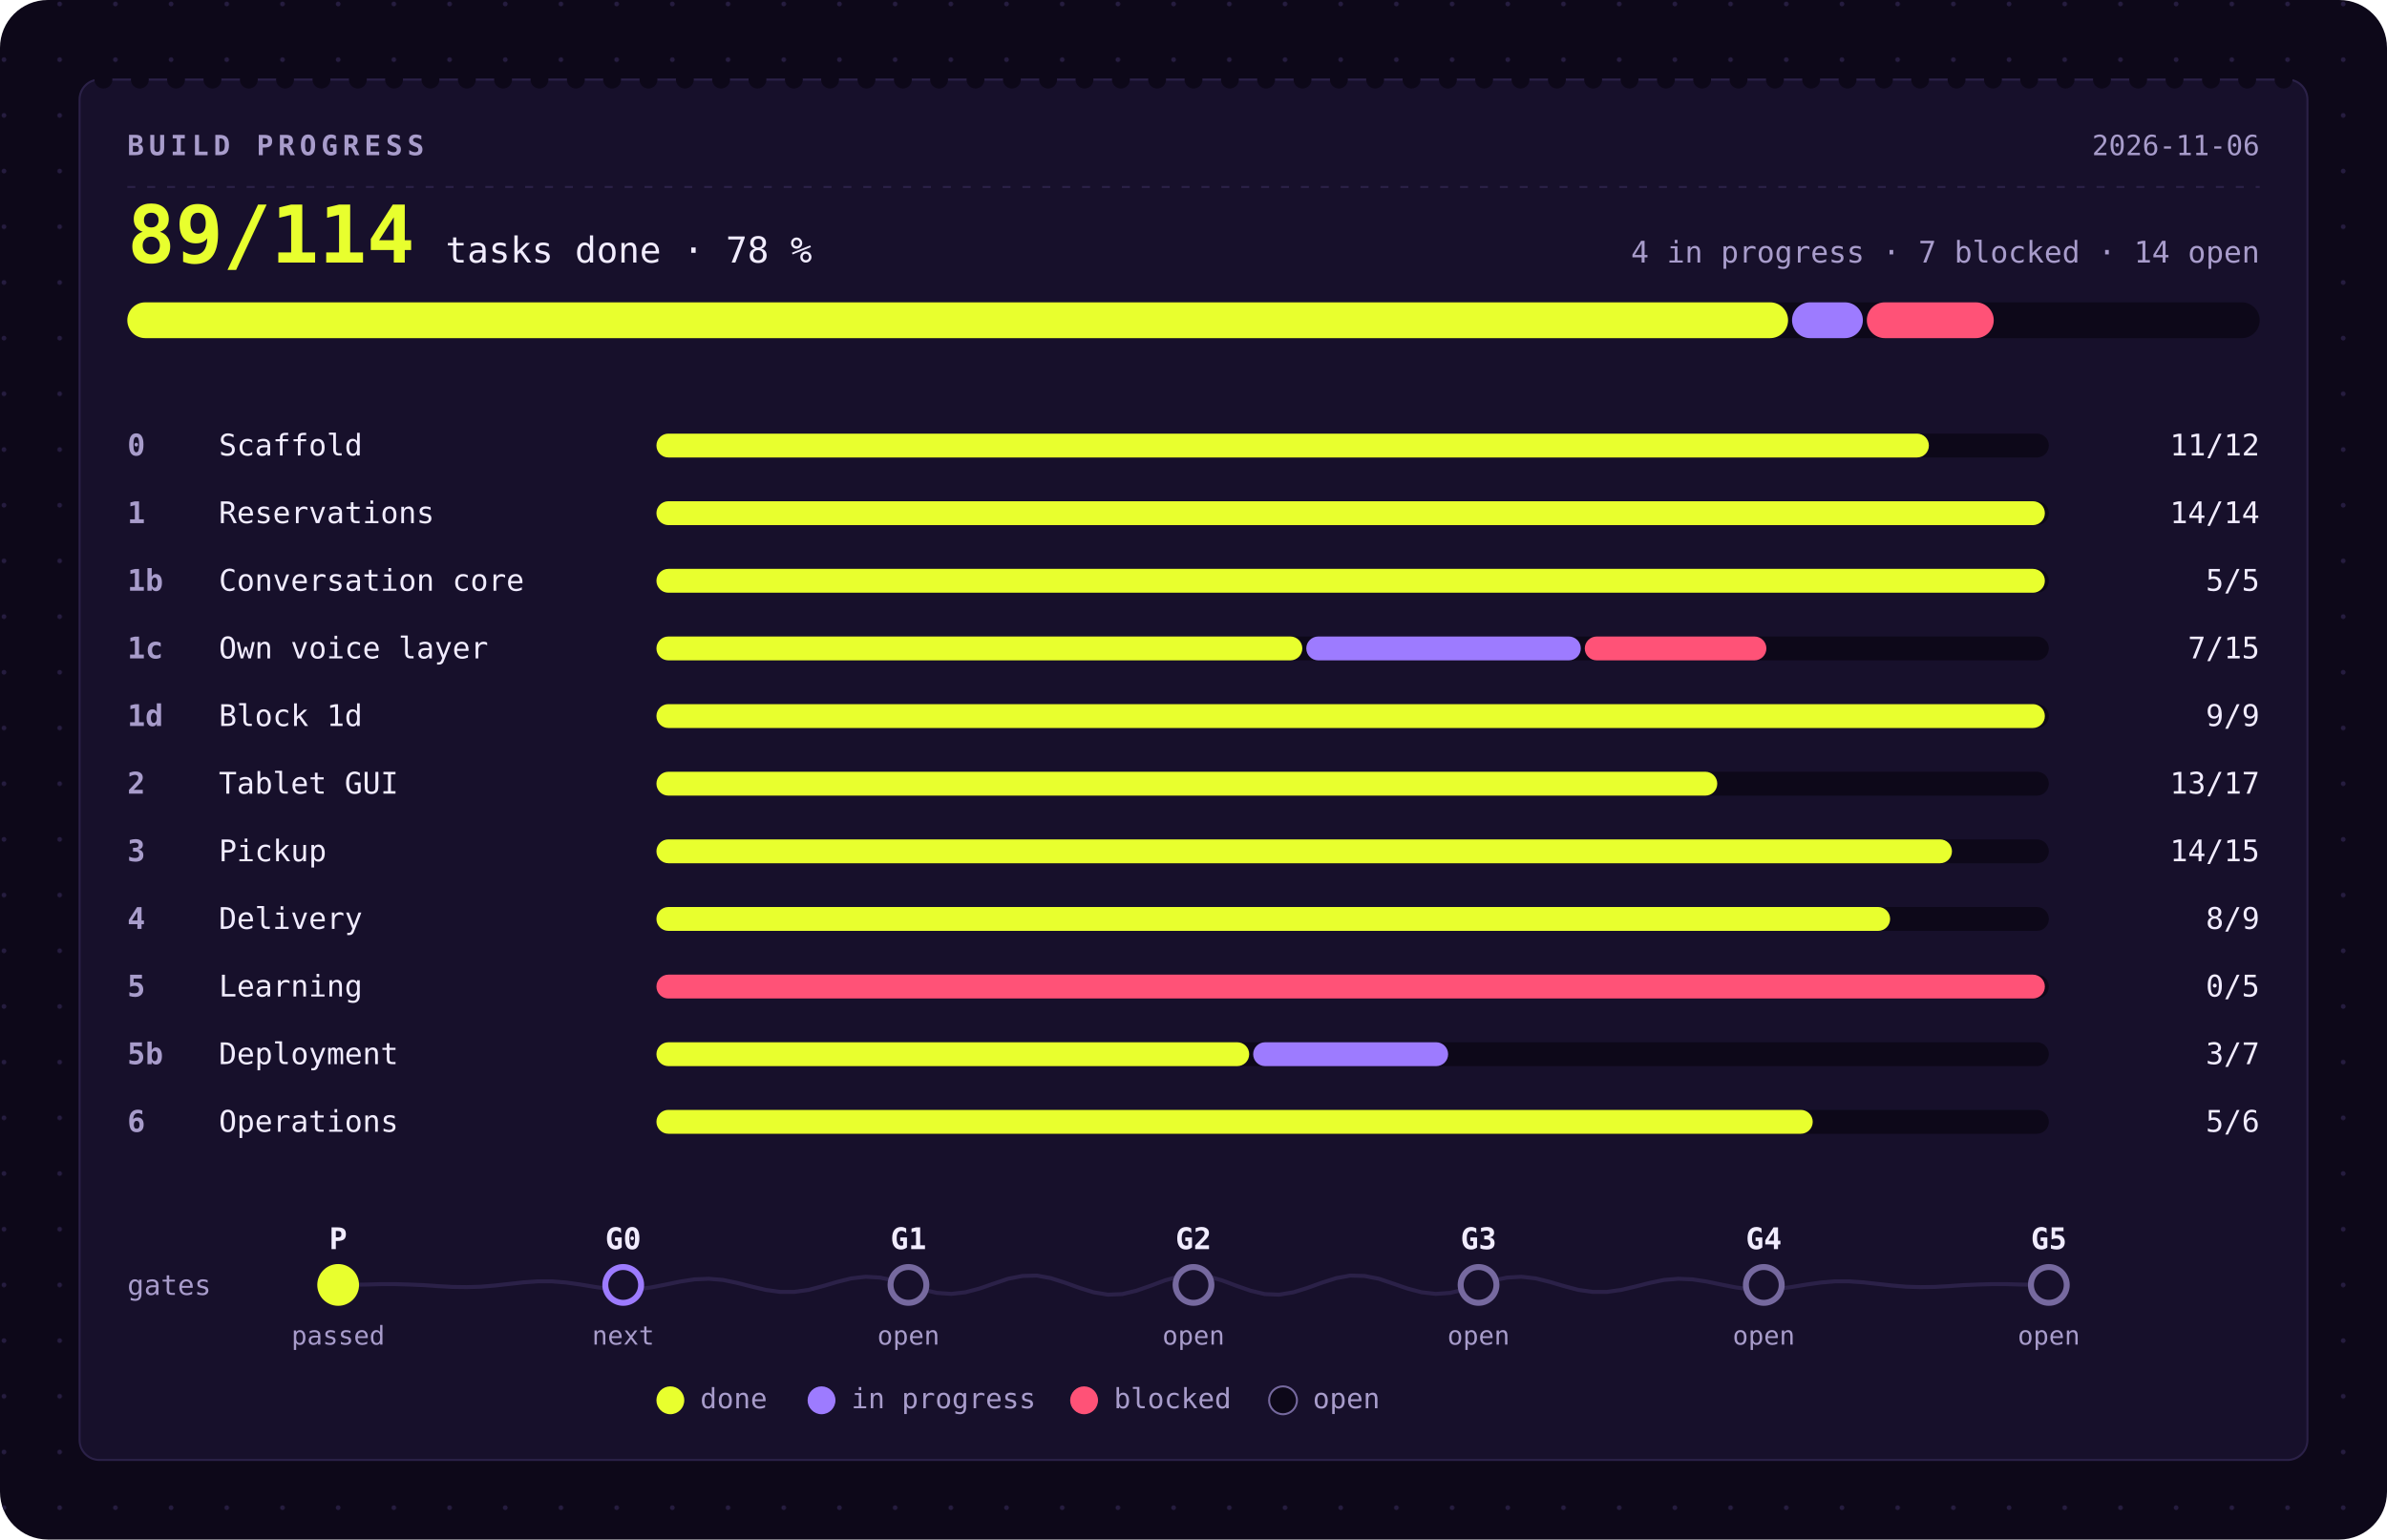
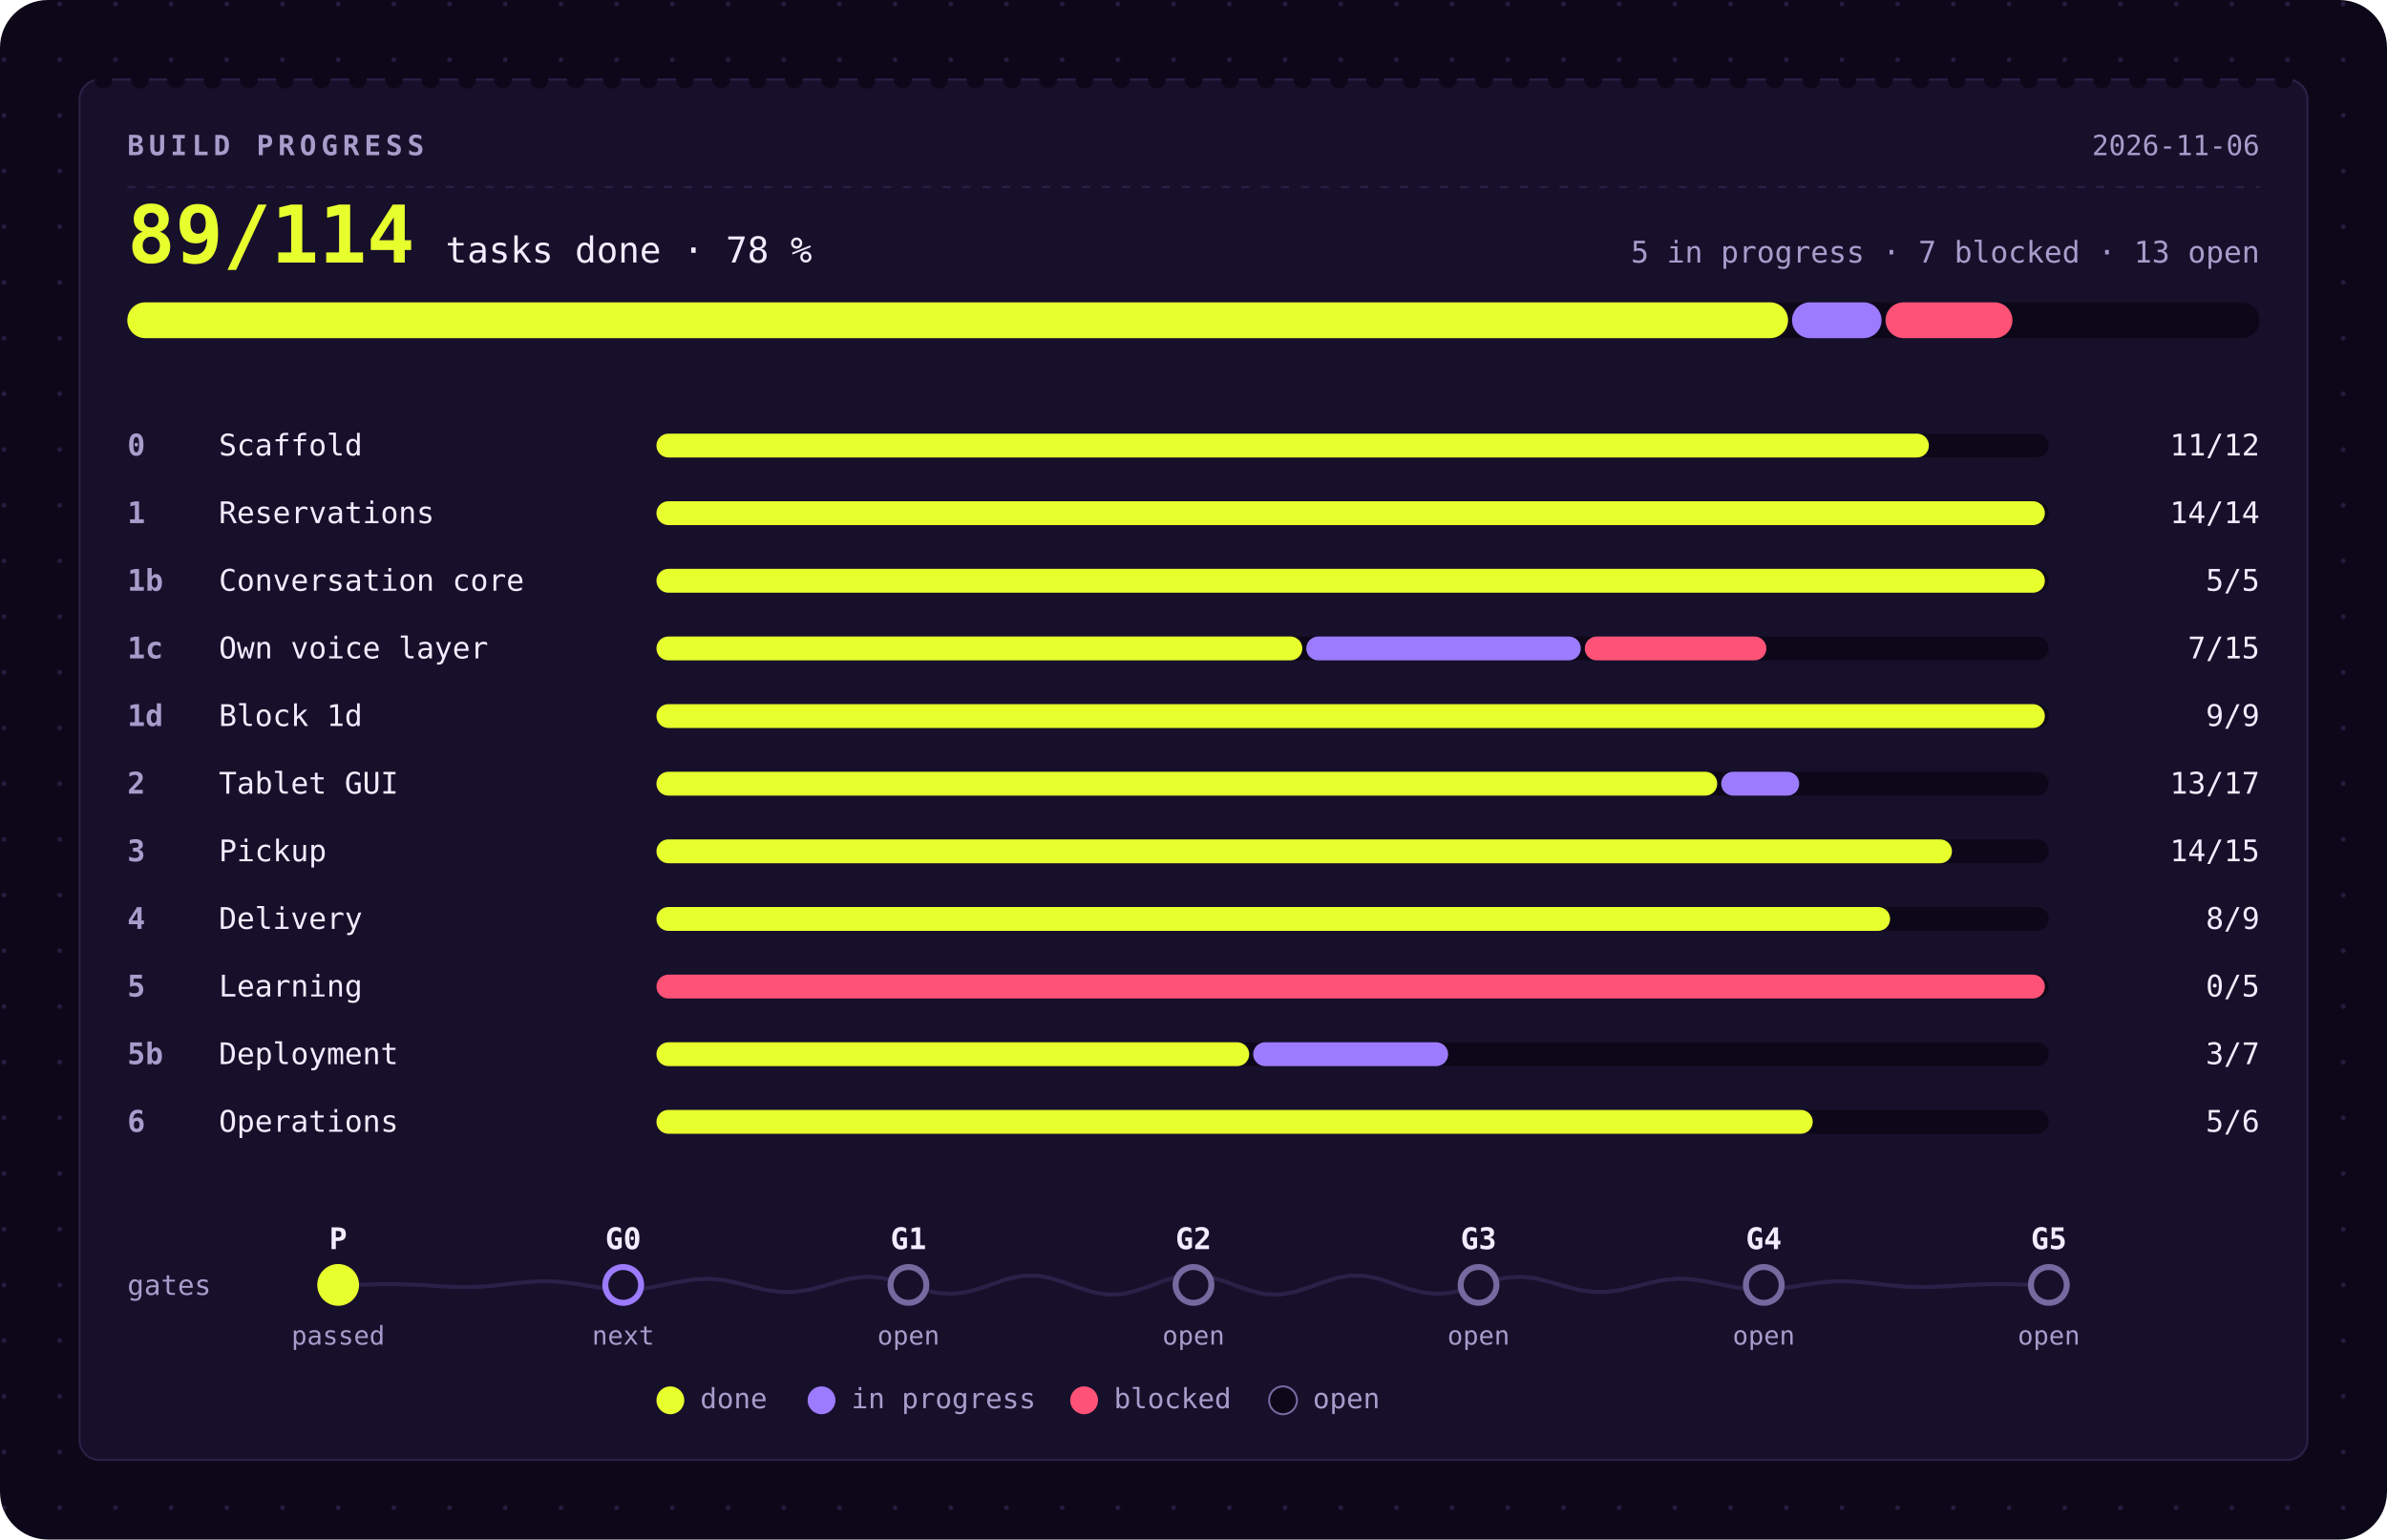
<svg xmlns="http://www.w3.org/2000/svg" width="1200" height="774" viewBox="0 0 1200 774" role="img" aria-labelledby="t d">
  <style>text{font-family:ui-monospace, 'JetBrains Mono', 'SF Mono', Menlo, Consolas, 'DejaVu Sans Mono', monospace}</style>
  <defs>
    <filter id="glow" filterUnits="userSpaceOnUse" x="0" y="0" width="1200" height="774">
      <feGaussianBlur stdDeviation="6" />
    </filter>
    <filter id="soft" filterUnits="userSpaceOnUse" x="0" y="0" width="1200" height="774">
      <feGaussianBlur stdDeviation="2.2" />
    </filter>
  </defs>
  <rect width="1200" height="774" rx="24" fill="#0D0819" />
  <pattern id="dots" width="28" height="28" patternUnits="userSpaceOnUse">
    <circle cx="2" cy="2" r="1.2" fill="#2B2148" />
  </pattern>
  <rect width="1200" height="774" rx="24" fill="url(#dots)" opacity="0.8" />
  <rect x="40" y="40" width="1120" height="694" rx="10" fill="#17102B" stroke="#2B2148" />
  <circle cx="52" cy="40" r="4.5" fill="#0D0819" />
  <circle cx="70.3" cy="40" r="4.5" fill="#0D0819" />
  <circle cx="88.5" cy="40" r="4.5" fill="#0D0819" />
  <circle cx="106.8" cy="40" r="4.5" fill="#0D0819" />
  <circle cx="125.1" cy="40" r="4.5" fill="#0D0819" />
  <circle cx="143.3" cy="40" r="4.5" fill="#0D0819" />
  <circle cx="161.6" cy="40" r="4.5" fill="#0D0819" />
  <circle cx="179.9" cy="40" r="4.5" fill="#0D0819" />
  <circle cx="198.1" cy="40" r="4.5" fill="#0D0819" />
  <circle cx="216.4" cy="40" r="4.5" fill="#0D0819" />
  <circle cx="234.7" cy="40" r="4.5" fill="#0D0819" />
  <circle cx="252.9" cy="40" r="4.5" fill="#0D0819" />
  <circle cx="271.2" cy="40" r="4.5" fill="#0D0819" />
  <circle cx="289.5" cy="40" r="4.5" fill="#0D0819" />
  <circle cx="307.7" cy="40" r="4.5" fill="#0D0819" />
  <circle cx="326" cy="40" r="4.5" fill="#0D0819" />
  <circle cx="344.3" cy="40" r="4.5" fill="#0D0819" />
  <circle cx="362.5" cy="40" r="4.5" fill="#0D0819" />
  <circle cx="380.8" cy="40" r="4.5" fill="#0D0819" />
  <circle cx="399.1" cy="40" r="4.5" fill="#0D0819" />
  <circle cx="417.3" cy="40" r="4.5" fill="#0D0819" />
  <circle cx="435.6" cy="40" r="4.5" fill="#0D0819" />
  <circle cx="453.9" cy="40" r="4.5" fill="#0D0819" />
  <circle cx="472.1" cy="40" r="4.5" fill="#0D0819" />
  <circle cx="490.4" cy="40" r="4.5" fill="#0D0819" />
  <circle cx="508.7" cy="40" r="4.5" fill="#0D0819" />
  <circle cx="526.9" cy="40" r="4.5" fill="#0D0819" />
  <circle cx="545.2" cy="40" r="4.5" fill="#0D0819" />
  <circle cx="563.5" cy="40" r="4.5" fill="#0D0819" />
  <circle cx="581.7" cy="40" r="4.5" fill="#0D0819" />
  <circle cx="600" cy="40" r="4.5" fill="#0D0819" />
  <circle cx="618.3" cy="40" r="4.5" fill="#0D0819" />
  <circle cx="636.5" cy="40" r="4.5" fill="#0D0819" />
  <circle cx="654.8" cy="40" r="4.5" fill="#0D0819" />
  <circle cx="673.1" cy="40" r="4.5" fill="#0D0819" />
  <circle cx="691.3" cy="40" r="4.5" fill="#0D0819" />
  <circle cx="709.6" cy="40" r="4.5" fill="#0D0819" />
  <circle cx="727.9" cy="40" r="4.5" fill="#0D0819" />
  <circle cx="746.1" cy="40" r="4.5" fill="#0D0819" />
  <circle cx="764.4" cy="40" r="4.5" fill="#0D0819" />
  <circle cx="782.7" cy="40" r="4.5" fill="#0D0819" />
  <circle cx="800.9" cy="40" r="4.5" fill="#0D0819" />
  <circle cx="819.2" cy="40" r="4.5" fill="#0D0819" />
  <circle cx="837.5" cy="40" r="4.5" fill="#0D0819" />
  <circle cx="855.7" cy="40" r="4.5" fill="#0D0819" />
  <circle cx="874" cy="40" r="4.5" fill="#0D0819" />
  <circle cx="892.3" cy="40" r="4.5" fill="#0D0819" />
  <circle cx="910.5" cy="40" r="4.5" fill="#0D0819" />
  <circle cx="928.8" cy="40" r="4.5" fill="#0D0819" />
  <circle cx="947.1" cy="40" r="4.5" fill="#0D0819" />
  <circle cx="965.3" cy="40" r="4.5" fill="#0D0819" />
  <circle cx="983.6" cy="40" r="4.5" fill="#0D0819" />
  <circle cx="1001.9" cy="40" r="4.5" fill="#0D0819" />
  <circle cx="1020.1" cy="40" r="4.5" fill="#0D0819" />
  <circle cx="1038.4" cy="40" r="4.5" fill="#0D0819" />
  <circle cx="1056.7" cy="40" r="4.5" fill="#0D0819" />
  <circle cx="1074.9" cy="40" r="4.5" fill="#0D0819" />
  <circle cx="1093.2" cy="40" r="4.5" fill="#0D0819" />
  <circle cx="1111.5" cy="40" r="4.5" fill="#0D0819" />
  <circle cx="1129.7" cy="40" r="4.5" fill="#0D0819" />
  <circle cx="1148" cy="40" r="4.5" fill="#0D0819" />
  <text x="64" y="78" font-size="14" fill="#A89CCB" font-weight="700" letter-spacing="2.4">BUILD PROGRESS</text>
  <text x="1136" y="78" font-size="14" fill="#A89CCB" text-anchor="end">2026-11-06</text>
  <line x1="64" y1="94" x2="1136" y2="94" stroke="#2B2148" stroke-dasharray="4 6" />
  <text x="64" y="132" font-size="40" fill="#E8FF2E" font-weight="700">89/114</text>
  <text x="224" y="132" font-size="18" fill="#F1ECFF">tasks done · 78 %</text>
-   <text x="1136" y="132" font-size="15" fill="#A89CCB" text-anchor="end">4 in progress · 7 blocked · 14 open</text>
+   <text x="1136" y="132" font-size="15" fill="#A89CCB" text-anchor="end">5 in progress · 7 blocked · 13 open</text>
  <rect x="64" y="152" width="1072" height="18" rx="9" fill="#0D0819" />
  <rect x="64" y="152" width="834.9" height="18" rx="9" fill="#E8FF2E" />
-   <rect x="900.9" y="152" width="35.6" height="18" rx="9" fill="#9D7BFF" />
-   <rect x="938.5" y="152" width="63.8" height="18" rx="9" fill="#FF5277" />
+   <rect x="900.9" y="152" width="45" height="18" rx="9" fill="#9D7BFF" />
+   <rect x="947.9" y="152" width="63.8" height="18" rx="9" fill="#FF5277" />
  <text x="64" y="229" font-size="15" fill="#A89CCB" font-weight="700">0</text>
  <text x="110" y="229" font-size="15" fill="#F1ECFF">Scaffold</text>
  <rect x="330" y="218" width="700" height="12" rx="6" fill="#0D0819" />
  <rect x="330" y="218" width="639.7" height="12" rx="6" fill="#E8FF2E" />
  <text x="1136" y="229" font-size="15" fill="#F1ECFF" text-anchor="end">11/12</text>
  <text x="64" y="263" font-size="15" fill="#A89CCB" font-weight="700">1</text>
  <text x="110" y="263" font-size="15" fill="#F1ECFF">Reservations</text>
  <rect x="330" y="252" width="700" height="12" rx="6" fill="#0D0819" />
  <rect x="330" y="252" width="698" height="12" rx="6" fill="#E8FF2E" />
  <text x="1136" y="263" font-size="15" fill="#F1ECFF" text-anchor="end">14/14</text>
  <text x="64" y="297" font-size="15" fill="#A89CCB" font-weight="700">1b</text>
  <text x="110" y="297" font-size="15" fill="#F1ECFF">Conversation core</text>
  <rect x="330" y="286" width="700" height="12" rx="6" fill="#0D0819" />
  <rect x="330" y="286" width="698" height="12" rx="6" fill="#E8FF2E" />
  <text x="1136" y="297" font-size="15" fill="#F1ECFF" text-anchor="end">5/5</text>
  <text x="64" y="331" font-size="15" fill="#A89CCB" font-weight="700">1c</text>
  <text x="110" y="331" font-size="15" fill="#F1ECFF">Own voice layer</text>
  <rect x="330" y="320" width="700" height="12" rx="6" fill="#0D0819" />
  <rect x="330" y="320" width="324.7" height="12" rx="6" fill="#E8FF2E" />
  <rect x="656.7" y="320" width="138" height="12" rx="6" fill="#9D7BFF" />
  <rect x="796.7" y="320" width="91.3" height="12" rx="6" fill="#FF5277" />
  <text x="1136" y="331" font-size="15" fill="#F1ECFF" text-anchor="end">7/15</text>
  <text x="64" y="365" font-size="15" fill="#A89CCB" font-weight="700">1d</text>
  <text x="110" y="365" font-size="15" fill="#F1ECFF">Block 1d</text>
  <rect x="330" y="354" width="700" height="12" rx="6" fill="#0D0819" />
  <rect x="330" y="354" width="698" height="12" rx="6" fill="#E8FF2E" />
  <text x="1136" y="365" font-size="15" fill="#F1ECFF" text-anchor="end">9/9</text>
  <text x="64" y="399" font-size="15" fill="#A89CCB" font-weight="700">2</text>
  <text x="110" y="399" font-size="15" fill="#F1ECFF">Tablet GUI</text>
  <rect x="330" y="388" width="700" height="12" rx="6" fill="#0D0819" />
  <rect x="330" y="388" width="533.3" height="12" rx="6" fill="#E8FF2E" />
+   <rect x="865.3" y="388" width="39.2" height="12" rx="6" fill="#9D7BFF" />
  <text x="1136" y="399" font-size="15" fill="#F1ECFF" text-anchor="end">13/17</text>
  <text x="64" y="433" font-size="15" fill="#A89CCB" font-weight="700">3</text>
  <text x="110" y="433" font-size="15" fill="#F1ECFF">Pickup</text>
  <rect x="330" y="422" width="700" height="12" rx="6" fill="#0D0819" />
  <rect x="330" y="422" width="651.3" height="12" rx="6" fill="#E8FF2E" />
  <text x="1136" y="433" font-size="15" fill="#F1ECFF" text-anchor="end">14/15</text>
  <text x="64" y="467" font-size="15" fill="#A89CCB" font-weight="700">4</text>
  <text x="110" y="467" font-size="15" fill="#F1ECFF">Delivery</text>
  <rect x="330" y="456" width="700" height="12" rx="6" fill="#0D0819" />
  <rect x="330" y="456" width="620.2" height="12" rx="6" fill="#E8FF2E" />
  <text x="1136" y="467" font-size="15" fill="#F1ECFF" text-anchor="end">8/9</text>
  <text x="64" y="501" font-size="15" fill="#A89CCB" font-weight="700">5</text>
  <text x="110" y="501" font-size="15" fill="#F1ECFF">Learning</text>
  <rect x="330" y="490" width="700" height="12" rx="6" fill="#0D0819" />
  <rect x="330" y="490" width="698" height="12" rx="6" fill="#FF5277" />
  <text x="1136" y="501" font-size="15" fill="#F1ECFF" text-anchor="end">0/5</text>
  <text x="64" y="535" font-size="15" fill="#A89CCB" font-weight="700">5b</text>
  <text x="110" y="535" font-size="15" fill="#F1ECFF">Deployment</text>
  <rect x="330" y="524" width="700" height="12" rx="6" fill="#0D0819" />
  <rect x="330" y="524" width="298" height="12" rx="6" fill="#E8FF2E" />
  <rect x="630" y="524" width="98" height="12" rx="6" fill="#9D7BFF" />
  <text x="1136" y="535" font-size="15" fill="#F1ECFF" text-anchor="end">3/7</text>
  <text x="64" y="569" font-size="15" fill="#A89CCB" font-weight="700">6</text>
  <text x="110" y="569" font-size="15" fill="#F1ECFF">Operations</text>
  <rect x="330" y="558" width="700" height="12" rx="6" fill="#0D0819" />
  <rect x="330" y="558" width="581.3" height="12" rx="6" fill="#E8FF2E" />
  <text x="1136" y="569" font-size="15" fill="#F1ECFF" text-anchor="end">5/6</text>
  <path d="M170 646 L177.2 645.9 L184.3 645.8 L191.5 645.6 L198.7 645.6 L205.8 645.8 L213 646.1 L220.2 646.6 L227.3 647 L234.5 647.1 L241.7 646.9 L248.8 646.3 L256 645.5 L263.2 644.7 L270.3 644.2 L277.5 644.2 L284.7 644.8 L291.8 645.8 L299 647 L306.2 648 L313.3 648.5 L320.5 648.2 L327.7 647.2 L334.8 645.8 L342 644.3 L349.2 643.2 L356.3 642.9 L363.5 643.5 L370.7 645 L377.8 646.8 L385 648.5 L392.2 649.5 L399.3 649.5 L406.5 648.5 L413.7 646.6 L420.8 644.5 L428 642.7 L435.2 641.9 L442.3 642.3 L449.5 643.8 L456.7 646 L463.8 648.3 L471 650 L478.2 650.5 L485.3 649.7 L492.5 647.8 L499.7 645.3 L506.8 642.9 L514 641.5 L521.2 641.3 L528.3 642.6 L535.5 644.9 L542.7 647.5 L549.8 649.7 L557 650.9 L564.2 650.6 L571.3 648.9 L578.5 646.4 L585.7 643.7 L592.8 641.7 L600 641 L607.2 641.7 L614.3 643.7 L621.5 646.4 L628.7 648.9 L635.8 650.6 L643 650.9 L650.2 649.7 L657.3 647.5 L664.5 644.9 L671.7 642.6 L678.8 641.3 L686 641.5 L693.2 642.9 L700.3 645.3 L707.5 647.8 L714.7 649.7 L721.8 650.5 L729 650 L736.2 648.3 L743.3 646 L750.5 643.8 L757.7 642.3 L764.8 641.9 L772 642.7 L779.2 644.5 L786.3 646.6 L793.5 648.5 L800.7 649.5 L807.8 649.5 L815 648.5 L822.2 646.8 L829.3 645 L836.5 643.5 L843.7 642.9 L850.8 643.2 L858 644.3 L865.2 645.8 L872.3 647.2 L879.5 648.2 L886.7 648.5 L893.8 648 L901 647 L908.2 645.8 L915.3 644.8 L922.5 644.2 L929.7 644.2 L936.8 644.7 L944 645.5 L951.2 646.3 L958.3 646.9 L965.5 647.1 L972.7 647 L979.8 646.6 L987 646.1 L994.2 645.8 L1001.3 645.6 L1008.5 645.6 L1015.7 645.8 L1022.8 645.9 L1030 646" fill="none" stroke="#2B2148" stroke-width="2" />
  <circle cx="170" cy="646" r="9" fill="#E8FF2E" stroke="#E8FF2E" stroke-width="3" />
  <text x="170" y="628" font-size="15" fill="#F1ECFF" text-anchor="middle" font-weight="700">P</text>
  <text x="170" y="676" font-size="13" fill="#A89CCB" text-anchor="middle">passed</text>
  <circle cx="313.3" cy="646" r="9" fill="#17102B" stroke="#9D7BFF" stroke-width="3" />
  <text x="313.3" y="628" font-size="15" fill="#F1ECFF" text-anchor="middle" font-weight="700">G0</text>
  <text x="313.3" y="676" font-size="13" fill="#A89CCB" text-anchor="middle">next</text>
  <circle cx="456.7" cy="646" r="9" fill="#17102B" stroke="#76699F" stroke-width="3" />
  <text x="456.7" y="628" font-size="15" fill="#F1ECFF" text-anchor="middle" font-weight="700">G1</text>
  <text x="456.7" y="676" font-size="13" fill="#A89CCB" text-anchor="middle">open</text>
  <circle cx="600" cy="646" r="9" fill="#17102B" stroke="#76699F" stroke-width="3" />
  <text x="600" y="628" font-size="15" fill="#F1ECFF" text-anchor="middle" font-weight="700">G2</text>
  <text x="600" y="676" font-size="13" fill="#A89CCB" text-anchor="middle">open</text>
  <circle cx="743.3" cy="646" r="9" fill="#17102B" stroke="#76699F" stroke-width="3" />
  <text x="743.3" y="628" font-size="15" fill="#F1ECFF" text-anchor="middle" font-weight="700">G3</text>
  <text x="743.3" y="676" font-size="13" fill="#A89CCB" text-anchor="middle">open</text>
  <circle cx="886.7" cy="646" r="9" fill="#17102B" stroke="#76699F" stroke-width="3" />
  <text x="886.7" y="628" font-size="15" fill="#F1ECFF" text-anchor="middle" font-weight="700">G4</text>
  <text x="886.7" y="676" font-size="13" fill="#A89CCB" text-anchor="middle">open</text>
  <circle cx="1030" cy="646" r="9" fill="#17102B" stroke="#76699F" stroke-width="3" />
  <text x="1030" y="628" font-size="15" fill="#F1ECFF" text-anchor="middle" font-weight="700">G5</text>
  <text x="1030" y="676" font-size="13" fill="#A89CCB" text-anchor="middle">open</text>
  <text x="64" y="651" font-size="14" fill="#A89CCB">gates</text>
  <rect x="330" y="697" width="14" height="14" rx="7" fill="#E8FF2E" />
  <text x="352" y="708" font-size="14" fill="#A89CCB">done</text>
  <rect x="406" y="697" width="14" height="14" rx="7" fill="#9D7BFF" />
  <text x="428" y="708" font-size="14" fill="#A89CCB">in progress</text>
  <rect x="538" y="697" width="14" height="14" rx="7" fill="#FF5277" />
  <text x="560" y="708" font-size="14" fill="#A89CCB">blocked</text>
  <rect x="638" y="697" width="14" height="14" rx="7" fill="#0D0819" stroke="#76699F" />
  <text x="660" y="708" font-size="14" fill="#A89CCB">open</text>
</svg>
